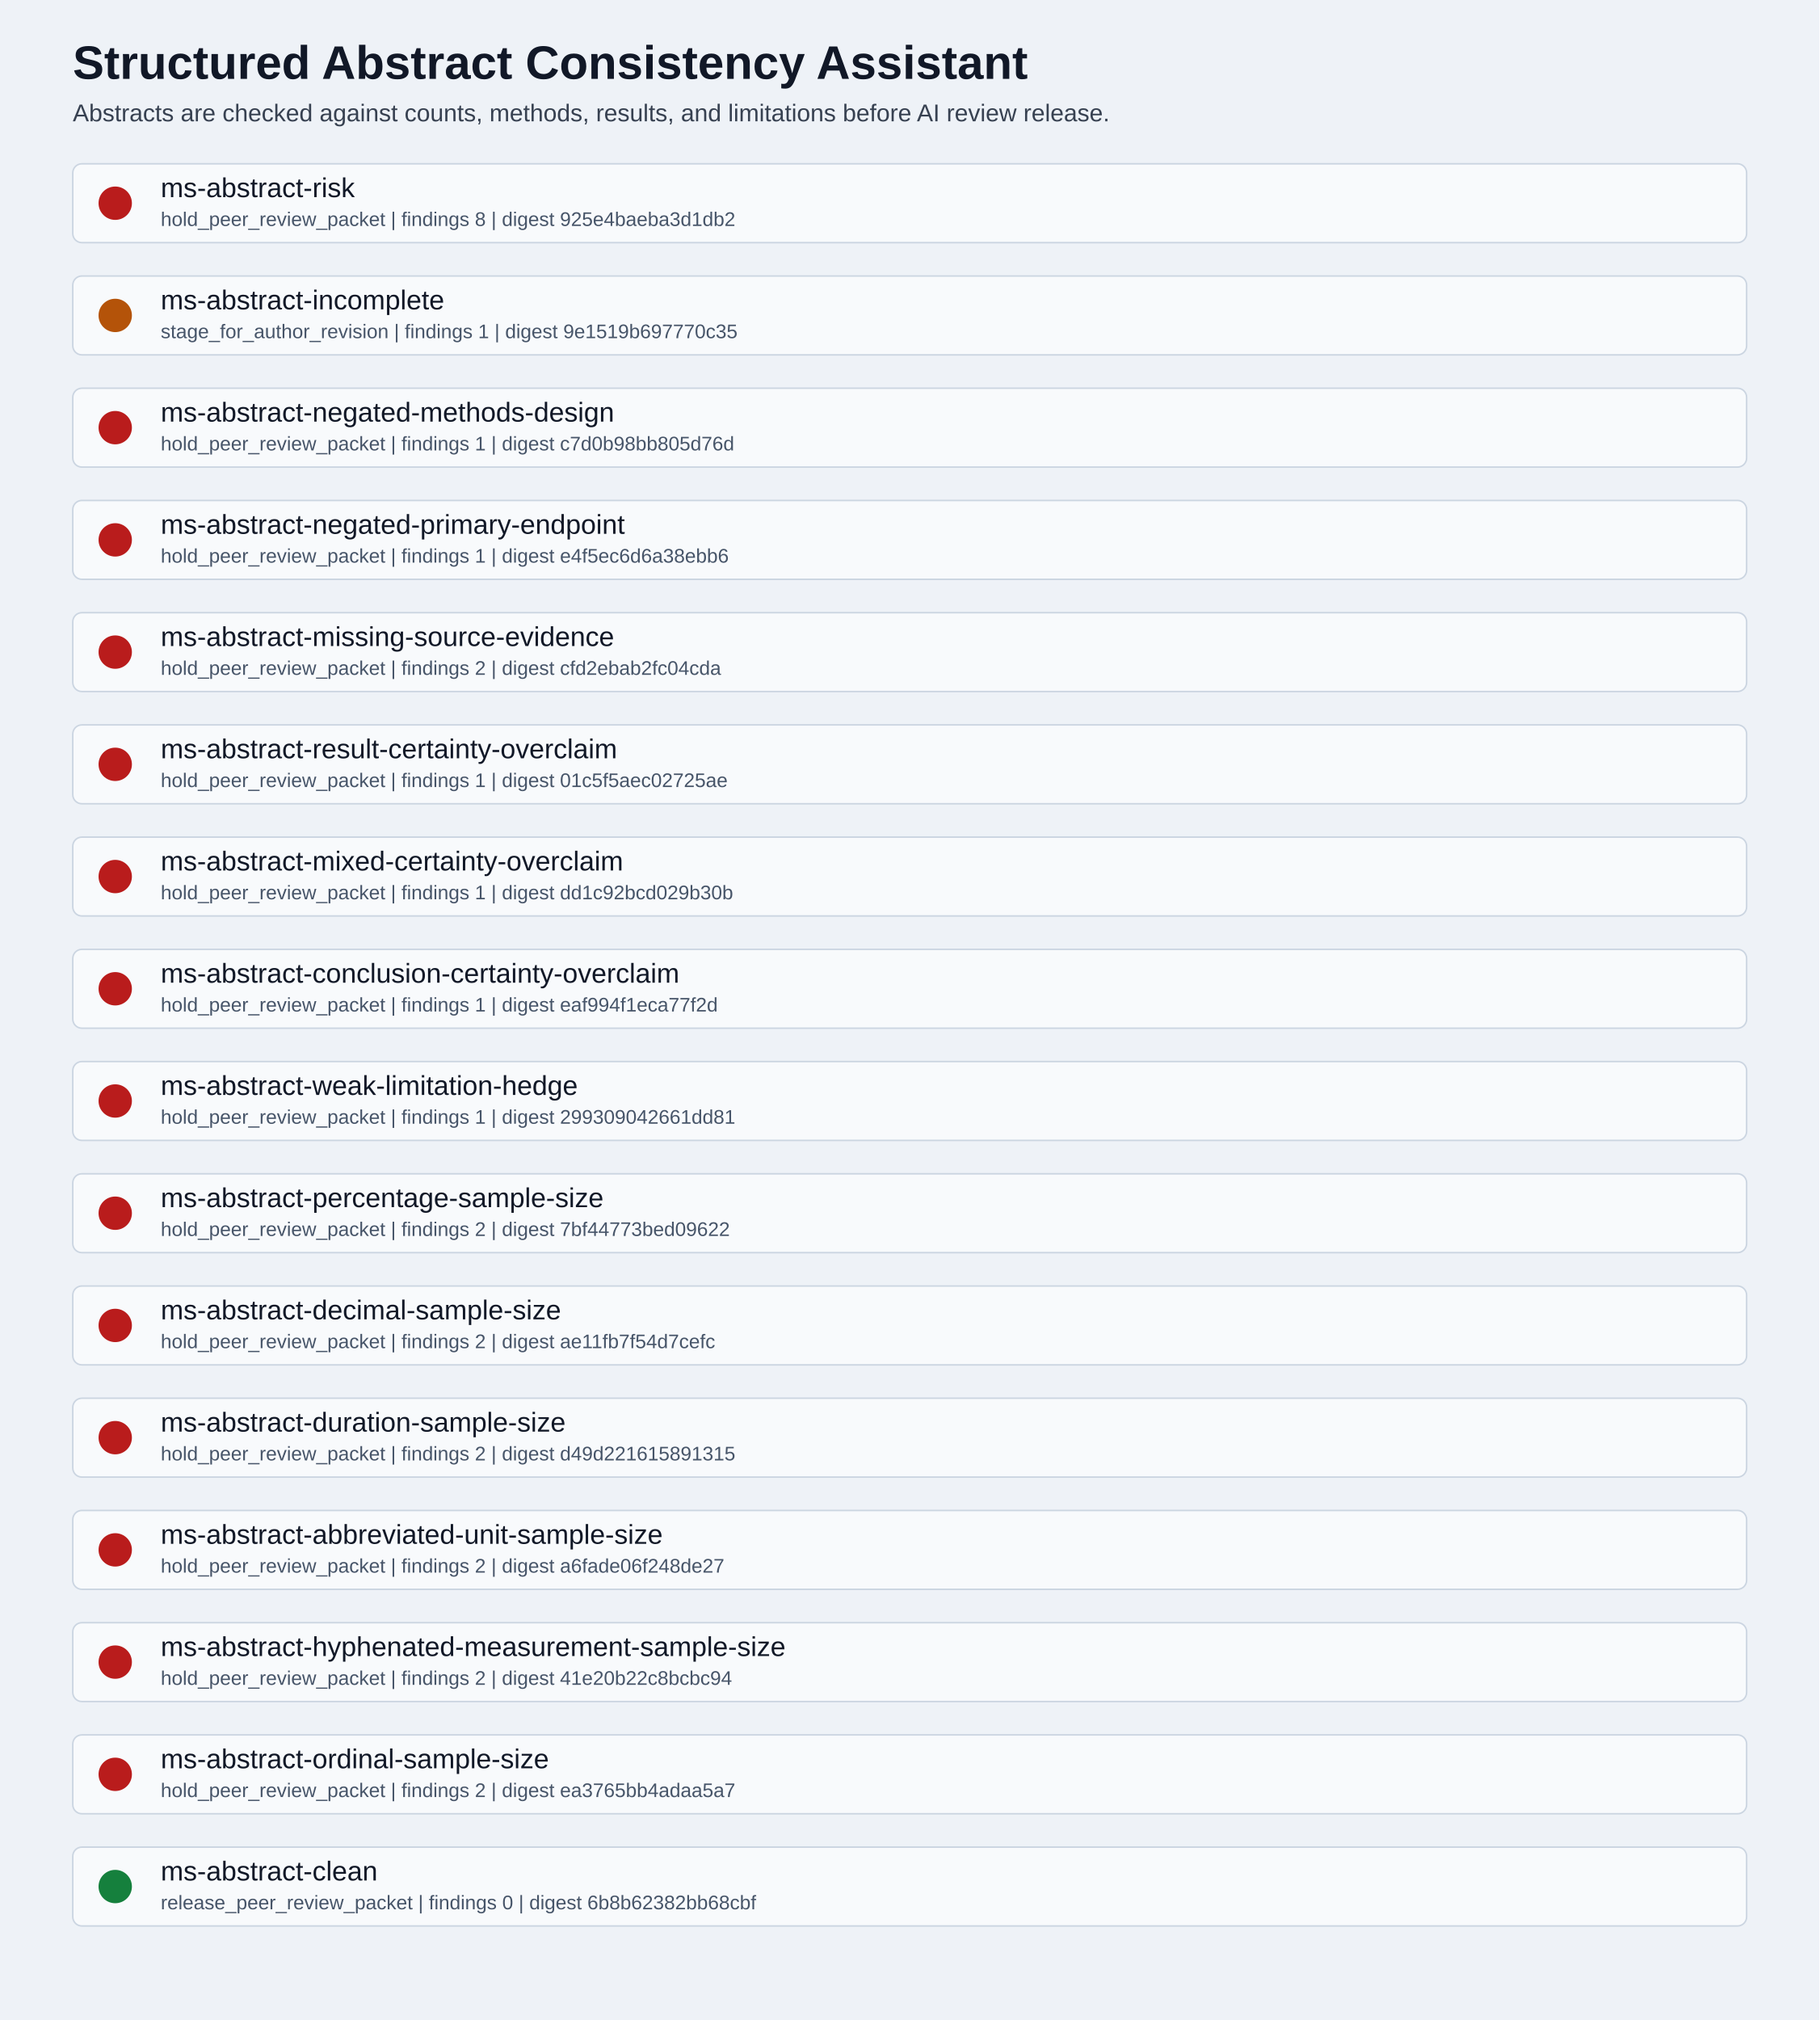
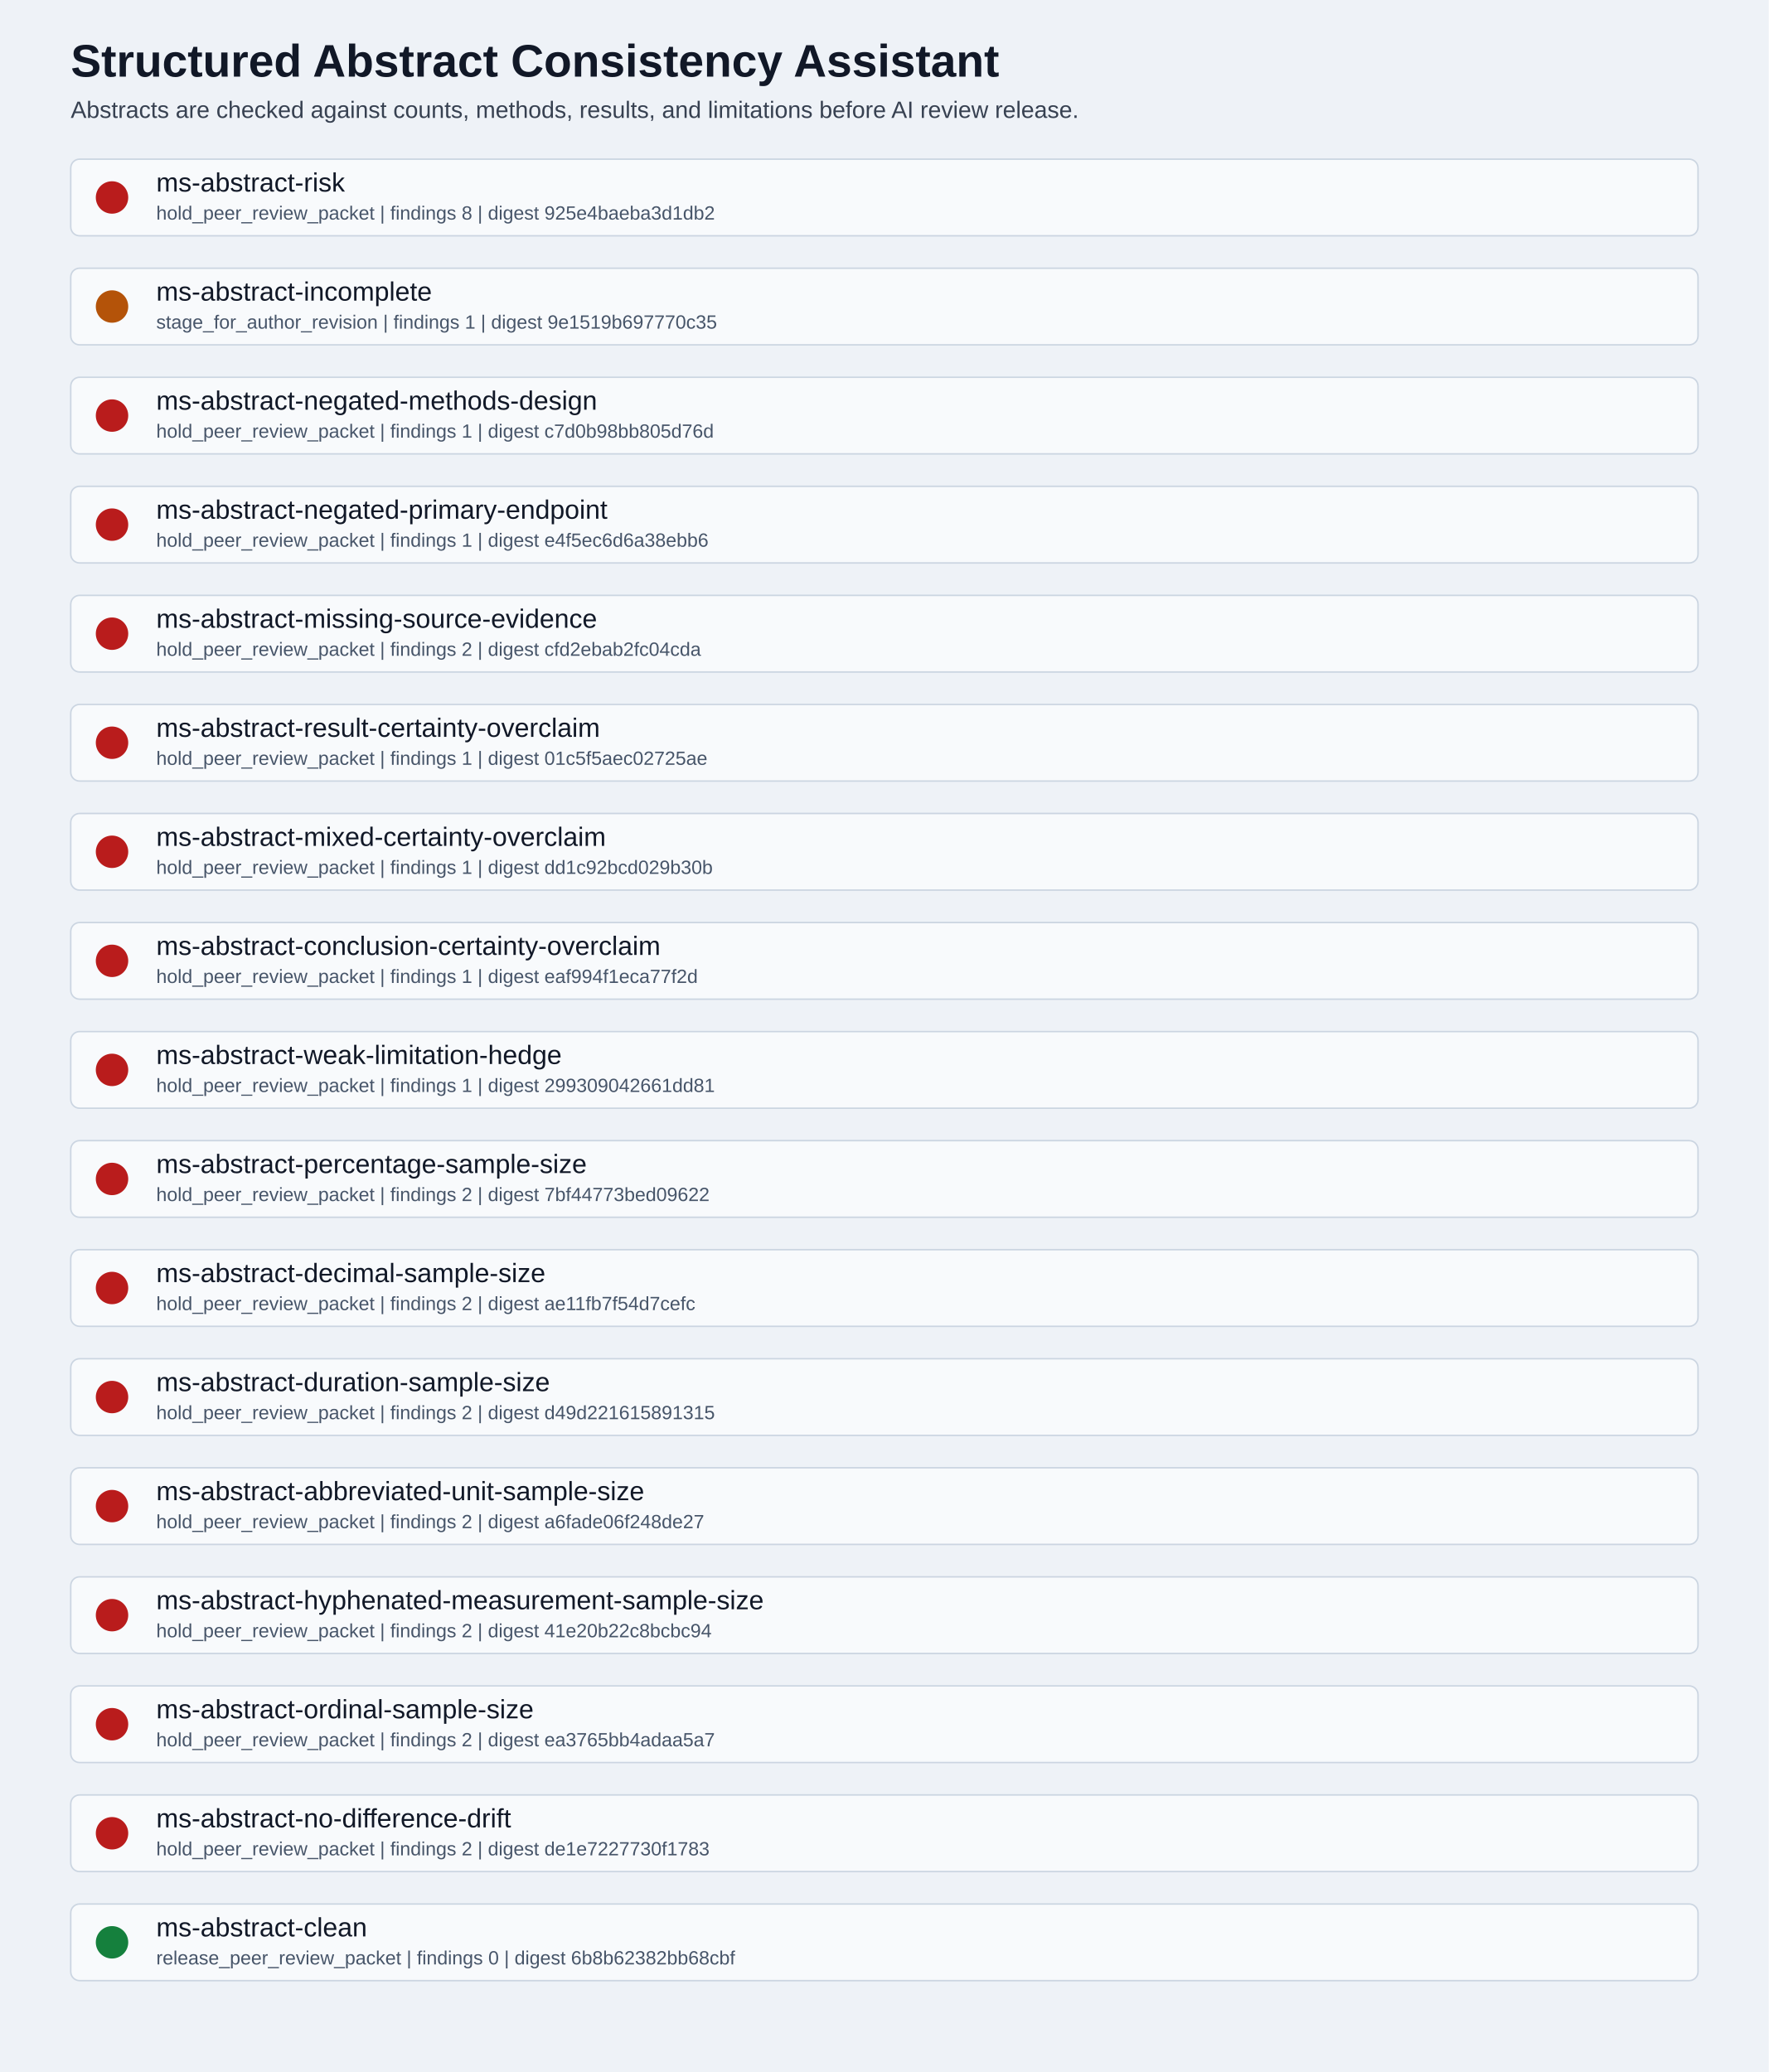
- <svg xmlns="http://www.w3.org/2000/svg" width="1200" height="1332" viewBox="0 0 1200 1332">
-   <rect width="1200" height="1332" fill="#eef2f7" />
+ <svg xmlns="http://www.w3.org/2000/svg" width="1200" height="1406" viewBox="0 0 1200 1406">
+   <rect width="1200" height="1406" fill="#eef2f7" />
  <text x="48" y="52" font-size="31" font-family="Arial" font-weight="700" fill="#111827">Structured Abstract Consistency Assistant</text>
  <text x="48" y="80" font-size="16" font-family="Arial" fill="#374151">Abstracts are checked against counts, methods, results, and limitations before AI review release.</text>
  <g transform="translate(48 108)">
    <rect width="1104" height="52" rx="6" fill="#f8fafc" stroke="#cbd5e1" />
    <circle cx="28" cy="26" r="11" fill="#b91c1c" />
    <text x="58" y="22" font-size="18" font-family="Arial" fill="#111827">ms-abstract-risk</text>
    <text x="58" y="41" font-size="13" font-family="Arial" fill="#475569">hold_peer_review_packet | findings 8 | digest 925e4baeba3d1db2</text>
  </g>
  <g transform="translate(48 182)">
    <rect width="1104" height="52" rx="6" fill="#f8fafc" stroke="#cbd5e1" />
    <circle cx="28" cy="26" r="11" fill="#b45309" />
    <text x="58" y="22" font-size="18" font-family="Arial" fill="#111827">ms-abstract-incomplete</text>
    <text x="58" y="41" font-size="13" font-family="Arial" fill="#475569">stage_for_author_revision | findings 1 | digest 9e1519b697770c35</text>
  </g>
  <g transform="translate(48 256)">
    <rect width="1104" height="52" rx="6" fill="#f8fafc" stroke="#cbd5e1" />
    <circle cx="28" cy="26" r="11" fill="#b91c1c" />
    <text x="58" y="22" font-size="18" font-family="Arial" fill="#111827">ms-abstract-negated-methods-design</text>
    <text x="58" y="41" font-size="13" font-family="Arial" fill="#475569">hold_peer_review_packet | findings 1 | digest c7d0b98bb805d76d</text>
  </g>
  <g transform="translate(48 330)">
    <rect width="1104" height="52" rx="6" fill="#f8fafc" stroke="#cbd5e1" />
    <circle cx="28" cy="26" r="11" fill="#b91c1c" />
    <text x="58" y="22" font-size="18" font-family="Arial" fill="#111827">ms-abstract-negated-primary-endpoint</text>
    <text x="58" y="41" font-size="13" font-family="Arial" fill="#475569">hold_peer_review_packet | findings 1 | digest e4f5ec6d6a38ebb6</text>
  </g>
  <g transform="translate(48 404)">
    <rect width="1104" height="52" rx="6" fill="#f8fafc" stroke="#cbd5e1" />
    <circle cx="28" cy="26" r="11" fill="#b91c1c" />
    <text x="58" y="22" font-size="18" font-family="Arial" fill="#111827">ms-abstract-missing-source-evidence</text>
    <text x="58" y="41" font-size="13" font-family="Arial" fill="#475569">hold_peer_review_packet | findings 2 | digest cfd2ebab2fc04cda</text>
  </g>
  <g transform="translate(48 478)">
    <rect width="1104" height="52" rx="6" fill="#f8fafc" stroke="#cbd5e1" />
    <circle cx="28" cy="26" r="11" fill="#b91c1c" />
    <text x="58" y="22" font-size="18" font-family="Arial" fill="#111827">ms-abstract-result-certainty-overclaim</text>
    <text x="58" y="41" font-size="13" font-family="Arial" fill="#475569">hold_peer_review_packet | findings 1 | digest 01c5f5aec02725ae</text>
  </g>
  <g transform="translate(48 552)">
    <rect width="1104" height="52" rx="6" fill="#f8fafc" stroke="#cbd5e1" />
    <circle cx="28" cy="26" r="11" fill="#b91c1c" />
    <text x="58" y="22" font-size="18" font-family="Arial" fill="#111827">ms-abstract-mixed-certainty-overclaim</text>
    <text x="58" y="41" font-size="13" font-family="Arial" fill="#475569">hold_peer_review_packet | findings 1 | digest dd1c92bcd029b30b</text>
  </g>
  <g transform="translate(48 626)">
    <rect width="1104" height="52" rx="6" fill="#f8fafc" stroke="#cbd5e1" />
    <circle cx="28" cy="26" r="11" fill="#b91c1c" />
    <text x="58" y="22" font-size="18" font-family="Arial" fill="#111827">ms-abstract-conclusion-certainty-overclaim</text>
    <text x="58" y="41" font-size="13" font-family="Arial" fill="#475569">hold_peer_review_packet | findings 1 | digest eaf994f1eca77f2d</text>
  </g>
  <g transform="translate(48 700)">
    <rect width="1104" height="52" rx="6" fill="#f8fafc" stroke="#cbd5e1" />
    <circle cx="28" cy="26" r="11" fill="#b91c1c" />
    <text x="58" y="22" font-size="18" font-family="Arial" fill="#111827">ms-abstract-weak-limitation-hedge</text>
    <text x="58" y="41" font-size="13" font-family="Arial" fill="#475569">hold_peer_review_packet | findings 1 | digest 299309042661dd81</text>
  </g>
  <g transform="translate(48 774)">
    <rect width="1104" height="52" rx="6" fill="#f8fafc" stroke="#cbd5e1" />
    <circle cx="28" cy="26" r="11" fill="#b91c1c" />
    <text x="58" y="22" font-size="18" font-family="Arial" fill="#111827">ms-abstract-percentage-sample-size</text>
    <text x="58" y="41" font-size="13" font-family="Arial" fill="#475569">hold_peer_review_packet | findings 2 | digest 7bf44773bed09622</text>
  </g>
  <g transform="translate(48 848)">
    <rect width="1104" height="52" rx="6" fill="#f8fafc" stroke="#cbd5e1" />
    <circle cx="28" cy="26" r="11" fill="#b91c1c" />
    <text x="58" y="22" font-size="18" font-family="Arial" fill="#111827">ms-abstract-decimal-sample-size</text>
    <text x="58" y="41" font-size="13" font-family="Arial" fill="#475569">hold_peer_review_packet | findings 2 | digest ae11fb7f54d7cefc</text>
  </g>
  <g transform="translate(48 922)">
    <rect width="1104" height="52" rx="6" fill="#f8fafc" stroke="#cbd5e1" />
    <circle cx="28" cy="26" r="11" fill="#b91c1c" />
    <text x="58" y="22" font-size="18" font-family="Arial" fill="#111827">ms-abstract-duration-sample-size</text>
    <text x="58" y="41" font-size="13" font-family="Arial" fill="#475569">hold_peer_review_packet | findings 2 | digest d49d221615891315</text>
  </g>
  <g transform="translate(48 996)">
    <rect width="1104" height="52" rx="6" fill="#f8fafc" stroke="#cbd5e1" />
    <circle cx="28" cy="26" r="11" fill="#b91c1c" />
    <text x="58" y="22" font-size="18" font-family="Arial" fill="#111827">ms-abstract-abbreviated-unit-sample-size</text>
    <text x="58" y="41" font-size="13" font-family="Arial" fill="#475569">hold_peer_review_packet | findings 2 | digest a6fade06f248de27</text>
  </g>
  <g transform="translate(48 1070)">
    <rect width="1104" height="52" rx="6" fill="#f8fafc" stroke="#cbd5e1" />
    <circle cx="28" cy="26" r="11" fill="#b91c1c" />
    <text x="58" y="22" font-size="18" font-family="Arial" fill="#111827">ms-abstract-hyphenated-measurement-sample-size</text>
    <text x="58" y="41" font-size="13" font-family="Arial" fill="#475569">hold_peer_review_packet | findings 2 | digest 41e20b22c8bcbc94</text>
  </g>
  <g transform="translate(48 1144)">
    <rect width="1104" height="52" rx="6" fill="#f8fafc" stroke="#cbd5e1" />
    <circle cx="28" cy="26" r="11" fill="#b91c1c" />
    <text x="58" y="22" font-size="18" font-family="Arial" fill="#111827">ms-abstract-ordinal-sample-size</text>
    <text x="58" y="41" font-size="13" font-family="Arial" fill="#475569">hold_peer_review_packet | findings 2 | digest ea3765bb4adaa5a7</text>
  </g>
  <g transform="translate(48 1218)">
    <rect width="1104" height="52" rx="6" fill="#f8fafc" stroke="#cbd5e1" />
+     <circle cx="28" cy="26" r="11" fill="#b91c1c" />
+     <text x="58" y="22" font-size="18" font-family="Arial" fill="#111827">ms-abstract-no-difference-drift</text>
+     <text x="58" y="41" font-size="13" font-family="Arial" fill="#475569">hold_peer_review_packet | findings 2 | digest de1e7227730f1783</text>
+   </g>
+   <g transform="translate(48 1292)">
+     <rect width="1104" height="52" rx="6" fill="#f8fafc" stroke="#cbd5e1" />
    <circle cx="28" cy="26" r="11" fill="#15803d" />
    <text x="58" y="22" font-size="18" font-family="Arial" fill="#111827">ms-abstract-clean</text>
    <text x="58" y="41" font-size="13" font-family="Arial" fill="#475569">release_peer_review_packet | findings 0 | digest 6b8b62382bb68cbf</text>
  </g>
</svg>
